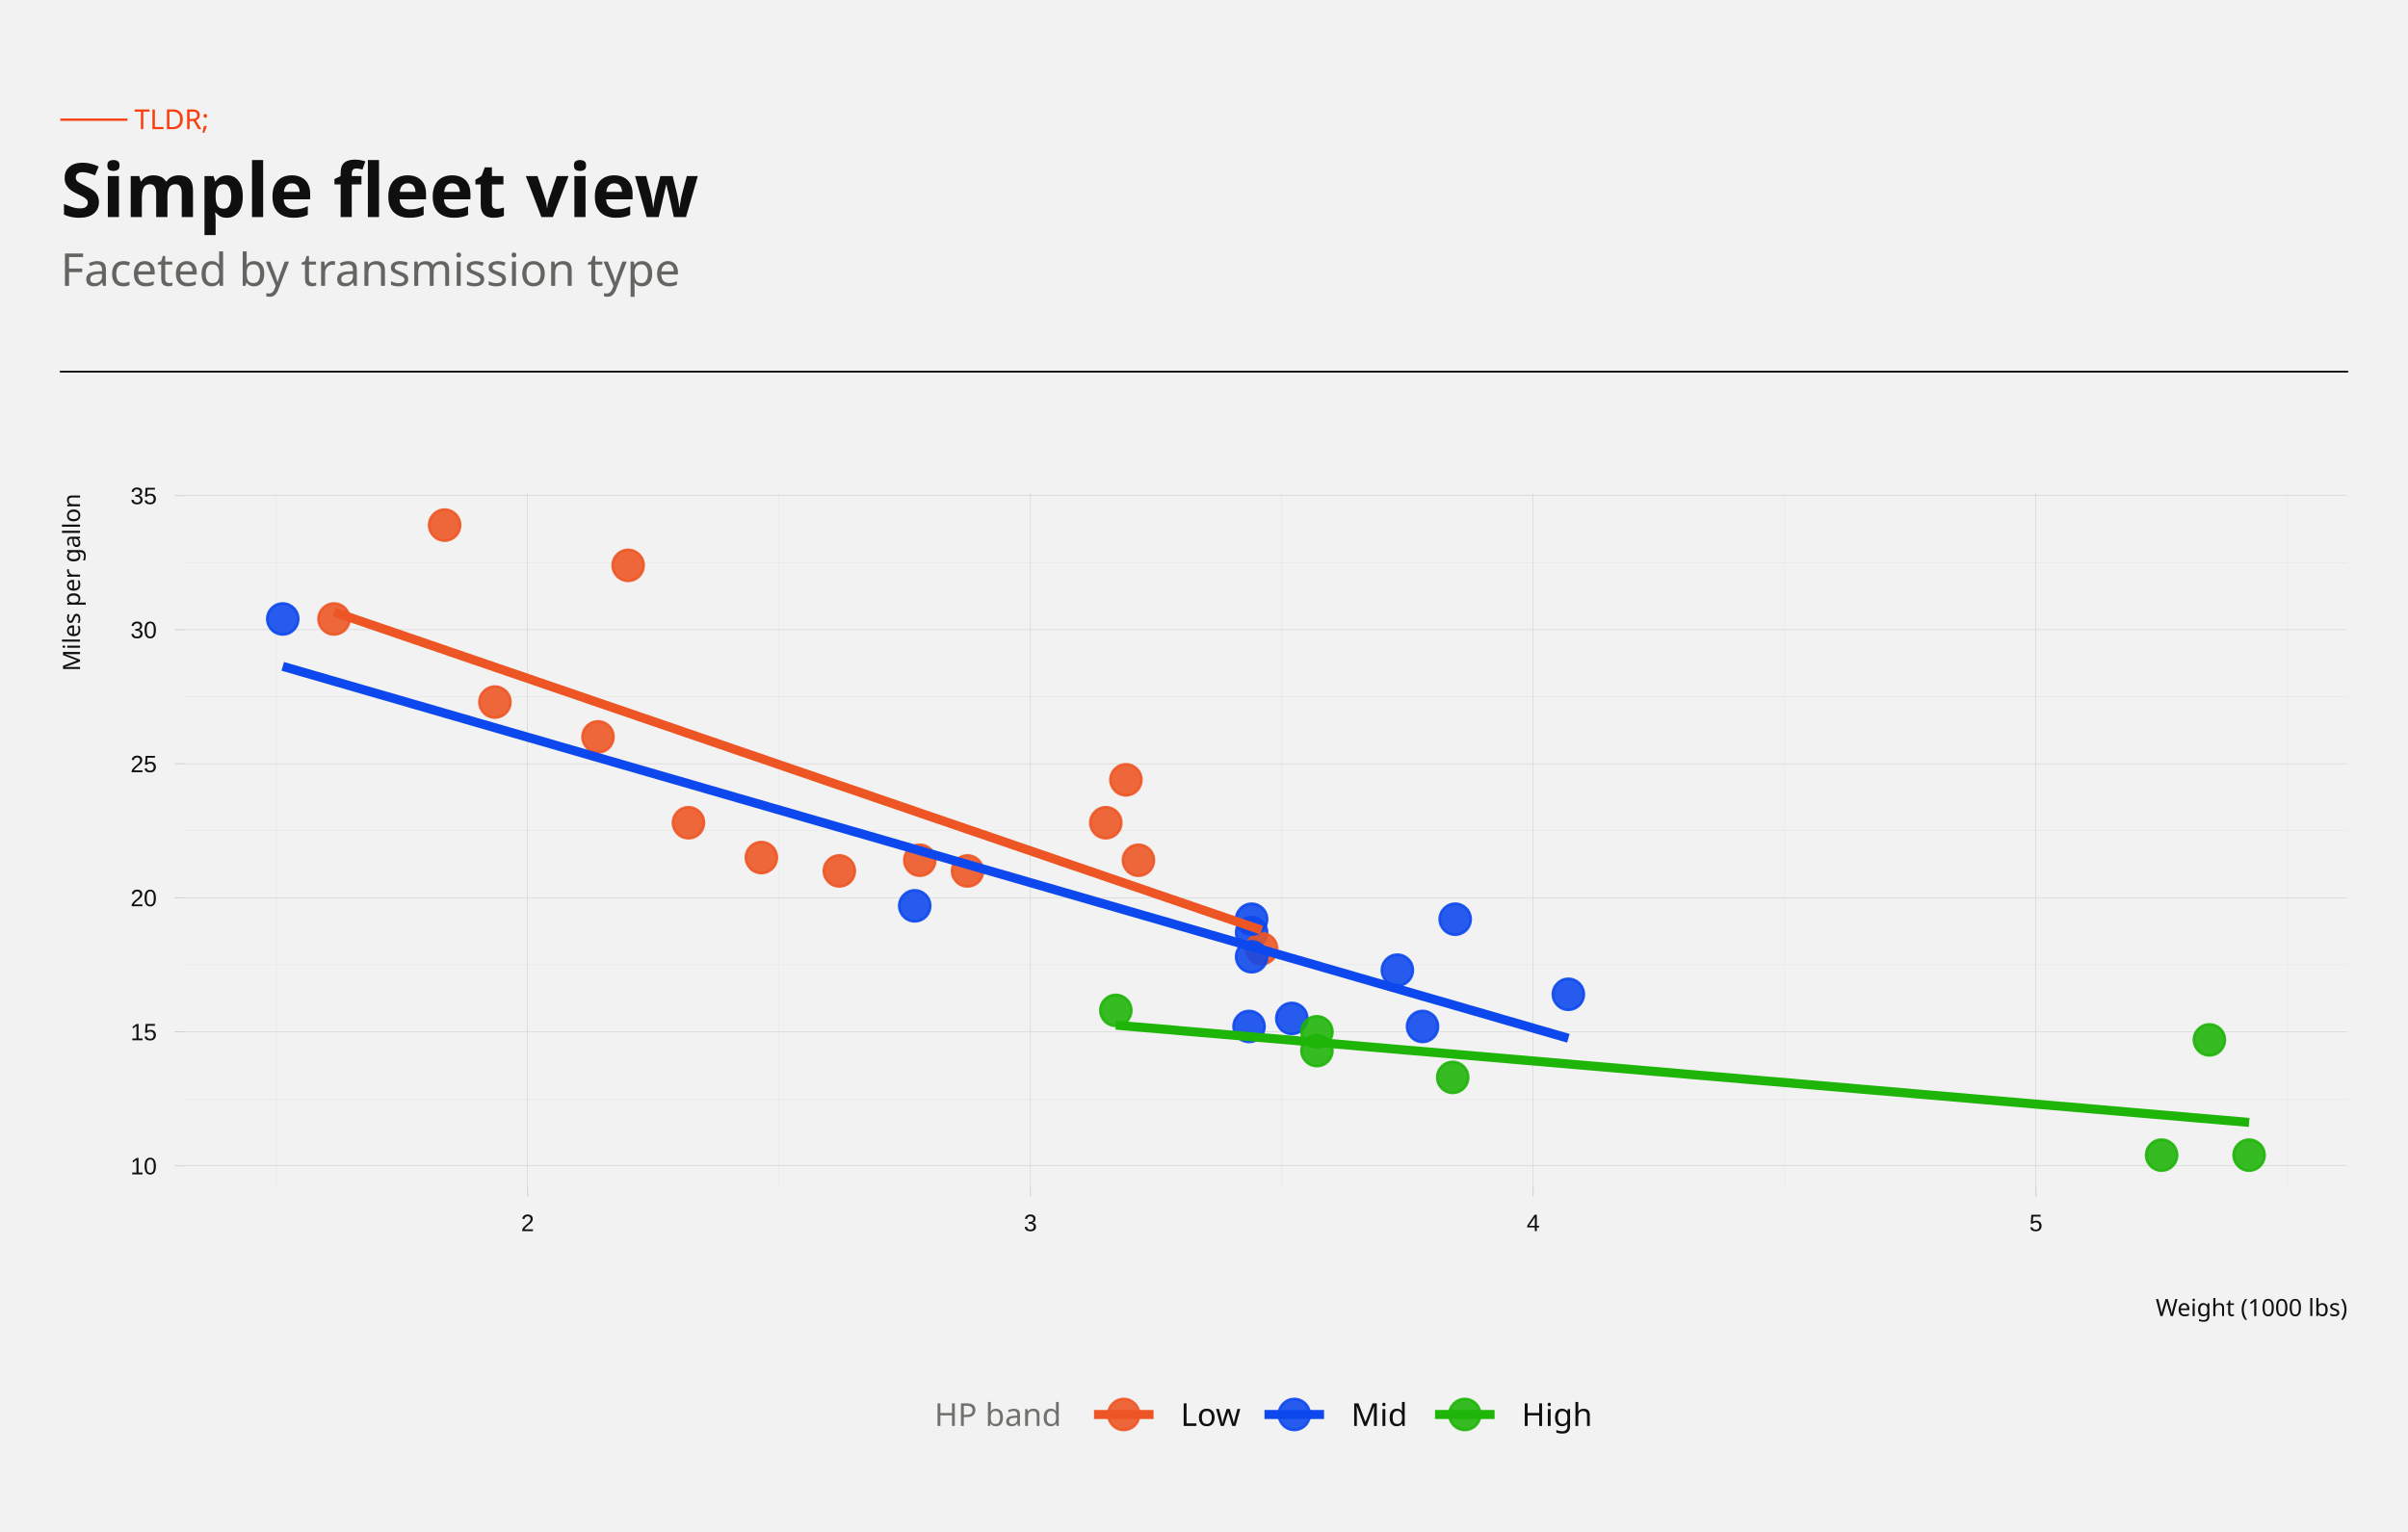
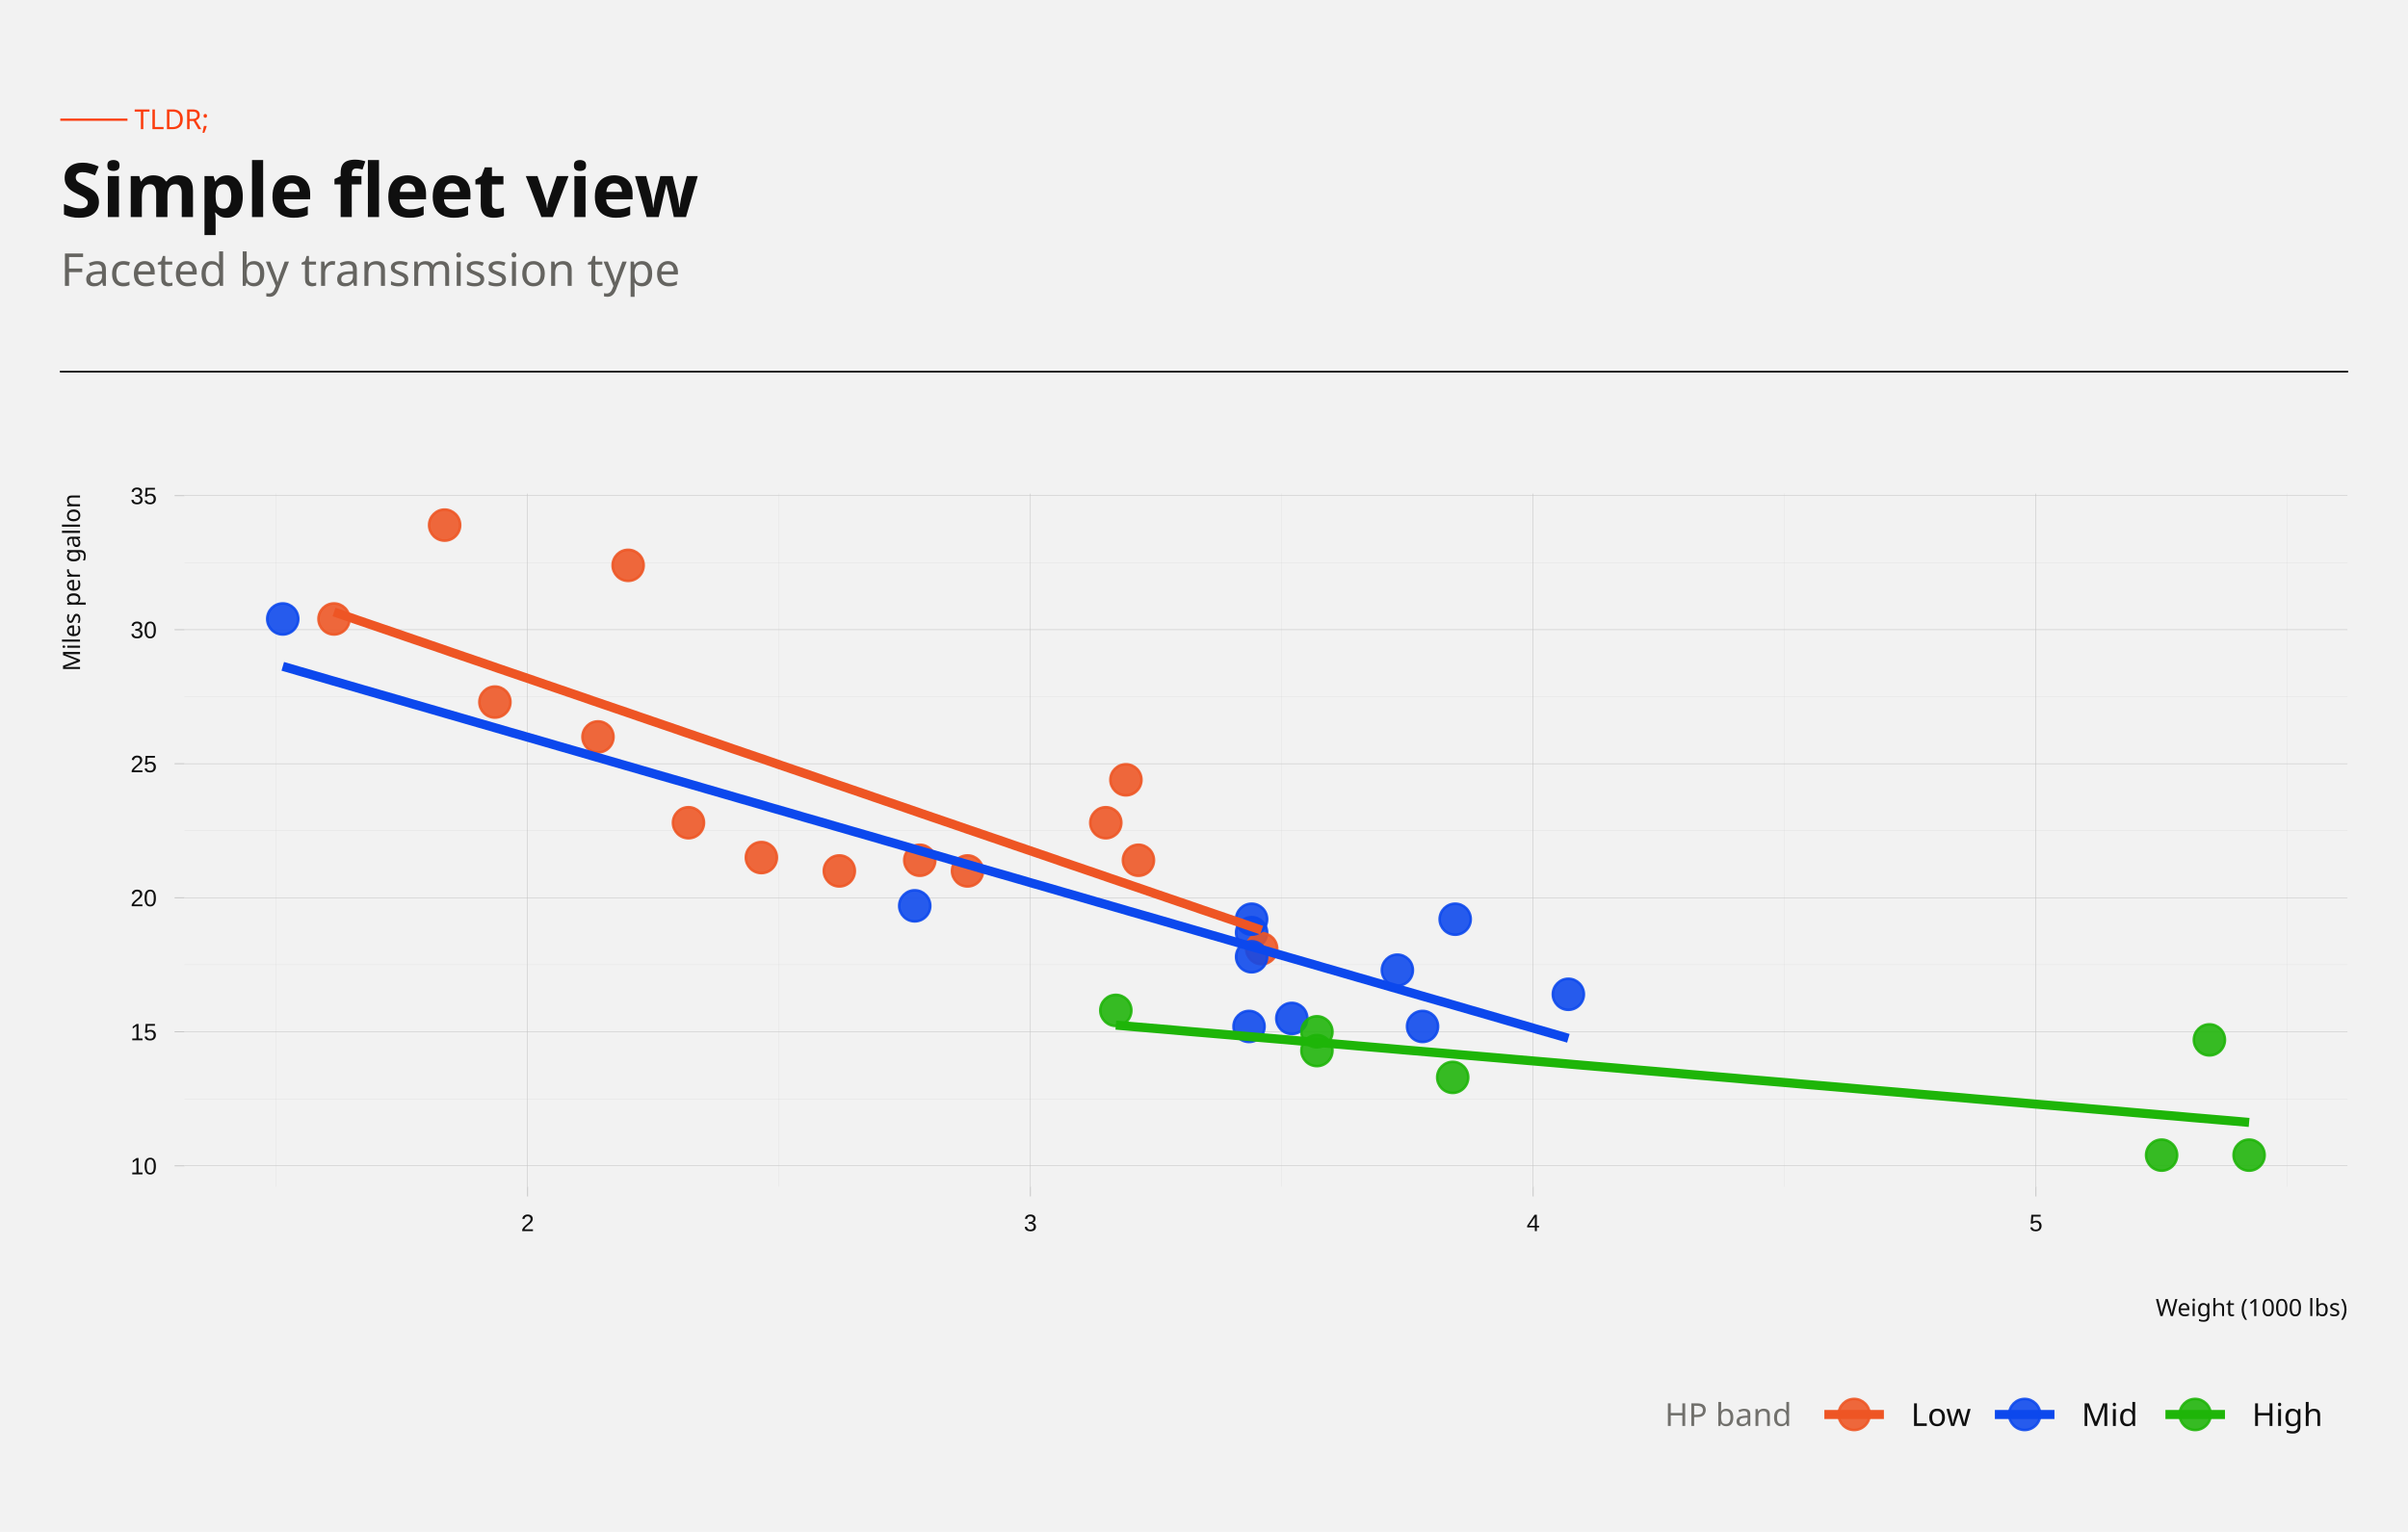
<svg xmlns="http://www.w3.org/2000/svg" width="396.00pt" height="252.00pt" viewBox="0 0 396.00 252.00">
  <g class="svglite">
    <defs>
      <style type="text/css">
    .svglite line, .svglite polyline, .svglite polygon, .svglite path, .svglite rect, .svglite circle {
      fill: none;
      stroke: #000000;
      stroke-linecap: round;
      stroke-linejoin: round;
      stroke-miterlimit: 10.00;
    }
    .svglite text {
      white-space: pre;
    }
    .svglite g.glyphgroup path {
      fill: inherit;
      stroke: none;
    }
  </style>
    </defs>
    <rect width="100%" height="100%" style="stroke: none; fill: none;" />
    <defs>
      <clipPath id="cpMC4wMHwzOTYuMDB8MC4wMHwyNTIuMDA=">
        <rect x="0.00" y="0.00" width="396.00" height="252.00" />
      </clipPath>
    </defs>
    <g clip-path="url(#cpMC4wMHwzOTYuMDB8MC4wMHwyNTIuMDA=)">
      <rect x="0.00" y="0.00" width="396.00" height="252.00" style="stroke-width: 0.63; stroke: none; fill: #F2F2F2;" />
    </g>
    <defs>
      <clipPath id="cpMzAuMzN8Mzg2LjA0fDgxLjIwfDE5NS4yMA==">
        <rect x="30.33" y="81.20" width="355.71" height="114.00" />
      </clipPath>
    </defs>
    <g clip-path="url(#cpMzAuMzN8Mzg2LjA0fDgxLjIwfDE5NS4yMA==)">
      <rect x="30.33" y="81.20" width="355.71" height="114.00" style="stroke-width: 0.63; stroke: none; fill: #F2F2F2;" />
      <polyline points="30.33,180.76 386.04,180.76 " style="stroke-width: 0.043; stroke: #D6D6D6; stroke-linecap: butt;" />
      <polyline points="30.33,158.71 386.04,158.71 " style="stroke-width: 0.043; stroke: #D6D6D6; stroke-linecap: butt;" />
      <polyline points="30.33,136.66 386.04,136.66 " style="stroke-width: 0.043; stroke: #D6D6D6; stroke-linecap: butt;" />
      <polyline points="30.33,114.61 386.04,114.61 " style="stroke-width: 0.043; stroke: #D6D6D6; stroke-linecap: butt;" />
      <polyline points="30.33,92.56 386.04,92.56 " style="stroke-width: 0.043; stroke: #D6D6D6; stroke-linecap: butt;" />
      <polyline points="45.42,195.20 45.42,81.20 " style="stroke-width: 0.043; stroke: #D6D6D6; stroke-linecap: butt;" />
      <polyline points="128.10,195.20 128.10,81.20 " style="stroke-width: 0.043; stroke: #D6D6D6; stroke-linecap: butt;" />
      <polyline points="210.79,195.20 210.79,81.20 " style="stroke-width: 0.043; stroke: #D6D6D6; stroke-linecap: butt;" />
      <polyline points="293.47,195.20 293.47,81.20 " style="stroke-width: 0.043; stroke: #D6D6D6; stroke-linecap: butt;" />
      <polyline points="376.15,195.20 376.15,81.20 " style="stroke-width: 0.043; stroke: #D6D6D6; stroke-linecap: butt;" />
-       <polyline points="30.33,191.78 386.04,191.78 " style="stroke-width: 0.085; stroke: #CDCDCD; stroke-linecap: butt;" />
-       <polyline points="30.33,169.73 386.04,169.73 " style="stroke-width: 0.085; stroke: #CDCDCD; stroke-linecap: butt;" />
-       <polyline points="30.33,147.68 386.04,147.68 " style="stroke-width: 0.085; stroke: #CDCDCD; stroke-linecap: butt;" />
-       <polyline points="30.33,125.63 386.04,125.63 " style="stroke-width: 0.085; stroke: #CDCDCD; stroke-linecap: butt;" />
-       <polyline points="30.33,103.58 386.04,103.58 " style="stroke-width: 0.085; stroke: #CDCDCD; stroke-linecap: butt;" />
-       <polyline points="30.33,81.53 386.04,81.53 " style="stroke-width: 0.085; stroke: #CDCDCD; stroke-linecap: butt;" />
-       <polyline points="86.76,195.20 86.76,81.20 " style="stroke-width: 0.085; stroke: #CDCDCD; stroke-linecap: butt;" />
-       <polyline points="169.45,195.20 169.45,81.20 " style="stroke-width: 0.085; stroke: #CDCDCD; stroke-linecap: butt;" />
-       <polyline points="252.13,195.20 252.13,81.20 " style="stroke-width: 0.085; stroke: #CDCDCD; stroke-linecap: butt;" />
-       <polyline points="334.81,195.20 334.81,81.20 " style="stroke-width: 0.085; stroke: #CDCDCD; stroke-linecap: butt;" />
+       <polyline points="30.33,191.78 386.04,191.78 " style="stroke-width: 0.085; stroke: #C4C4C4; stroke-linecap: butt;" />
+       <polyline points="30.33,169.73 386.04,169.73 " style="stroke-width: 0.085; stroke: #C4C4C4; stroke-linecap: butt;" />
+       <polyline points="30.33,147.68 386.04,147.68 " style="stroke-width: 0.085; stroke: #C4C4C4; stroke-linecap: butt;" />
+       <polyline points="30.33,125.63 386.04,125.63 " style="stroke-width: 0.085; stroke: #C4C4C4; stroke-linecap: butt;" />
+       <polyline points="30.33,103.58 386.04,103.58 " style="stroke-width: 0.085; stroke: #C4C4C4; stroke-linecap: butt;" />
+       <polyline points="30.33,81.53 386.04,81.53 " style="stroke-width: 0.085; stroke: #C4C4C4; stroke-linecap: butt;" />
+       <polyline points="86.76,195.20 86.76,81.20 " style="stroke-width: 0.085; stroke: #C4C4C4; stroke-linecap: butt;" />
+       <polyline points="169.45,195.20 169.45,81.20 " style="stroke-width: 0.085; stroke: #C4C4C4; stroke-linecap: butt;" />
+       <polyline points="252.13,195.20 252.13,81.20 " style="stroke-width: 0.085; stroke: #C4C4C4; stroke-linecap: butt;" />
+       <polyline points="334.81,195.20 334.81,81.20 " style="stroke-width: 0.085; stroke: #C4C4C4; stroke-linecap: butt;" />
      <circle cx="138.03" cy="143.27" r="2.56" style="stroke-width: 0.42; stroke: #EE5524; stroke-opacity: 0.88; fill: #EE5524; fill-opacity: 0.88;" />
      <circle cx="159.11" cy="143.27" r="2.56" style="stroke-width: 0.42; stroke: #EE5524; stroke-opacity: 0.88; fill: #EE5524; fill-opacity: 0.88;" />
      <circle cx="113.22" cy="135.34" r="2.56" style="stroke-width: 0.42; stroke: #EE5524; stroke-opacity: 0.88; fill: #EE5524; fill-opacity: 0.88;" />
      <circle cx="187.22" cy="141.51" r="2.56" style="stroke-width: 0.42; stroke: #EE5524; stroke-opacity: 0.88; fill: #EE5524; fill-opacity: 0.88;" />
      <circle cx="205.83" cy="153.42" r="2.56" style="stroke-width: 0.42; stroke: #0C48ED; stroke-opacity: 0.88; fill: #0C48ED; fill-opacity: 0.88;" />
      <circle cx="207.48" cy="156.06" r="2.56" style="stroke-width: 0.42; stroke: #EE5524; stroke-opacity: 0.88; fill: #EE5524; fill-opacity: 0.88;" />
      <circle cx="216.57" cy="172.82" r="2.56" style="stroke-width: 0.42; stroke: #1EB508; stroke-opacity: 0.88; fill: #1EB508; fill-opacity: 0.88;" />
      <circle cx="185.16" cy="128.28" r="2.56" style="stroke-width: 0.42; stroke: #EE5524; stroke-opacity: 0.88; fill: #EE5524; fill-opacity: 0.88;" />
      <circle cx="181.85" cy="135.34" r="2.56" style="stroke-width: 0.42; stroke: #EE5524; stroke-opacity: 0.88; fill: #EE5524; fill-opacity: 0.88;" />
      <circle cx="205.83" cy="151.21" r="2.56" style="stroke-width: 0.42; stroke: #0C48ED; stroke-opacity: 0.88; fill: #0C48ED; fill-opacity: 0.88;" />
      <circle cx="205.83" cy="157.39" r="2.56" style="stroke-width: 0.42; stroke: #0C48ED; stroke-opacity: 0.88; fill: #0C48ED; fill-opacity: 0.88;" />
      <circle cx="257.92" cy="163.56" r="2.56" style="stroke-width: 0.42; stroke: #0C48ED; stroke-opacity: 0.88; fill: #0C48ED; fill-opacity: 0.88;" />
      <circle cx="229.80" cy="159.59" r="2.56" style="stroke-width: 0.42; stroke: #0C48ED; stroke-opacity: 0.88; fill: #0C48ED; fill-opacity: 0.88;" />
      <circle cx="233.94" cy="168.85" r="2.56" style="stroke-width: 0.42; stroke: #0C48ED; stroke-opacity: 0.88; fill: #0C48ED; fill-opacity: 0.88;" />
      <circle cx="355.48" cy="190.02" r="2.56" style="stroke-width: 0.42; stroke: #1EB508; stroke-opacity: 0.88; fill: #1EB508; fill-opacity: 0.88;" />
      <circle cx="369.87" cy="190.02" r="2.56" style="stroke-width: 0.42; stroke: #1EB508; stroke-opacity: 0.88; fill: #1EB508; fill-opacity: 0.88;" />
      <circle cx="363.34" cy="171.06" r="2.56" style="stroke-width: 0.42; stroke: #1EB508; stroke-opacity: 0.88; fill: #1EB508; fill-opacity: 0.88;" />
      <circle cx="103.30" cy="93.00" r="2.56" style="stroke-width: 0.42; stroke: #EE5524; stroke-opacity: 0.88; fill: #EE5524; fill-opacity: 0.88;" />
      <circle cx="54.93" cy="101.82" r="2.56" style="stroke-width: 0.42; stroke: #EE5524; stroke-opacity: 0.88; fill: #EE5524; fill-opacity: 0.88;" />
      <circle cx="73.12" cy="86.38" r="2.56" style="stroke-width: 0.42; stroke: #EE5524; stroke-opacity: 0.88; fill: #EE5524; fill-opacity: 0.88;" />
      <circle cx="125.21" cy="141.07" r="2.56" style="stroke-width: 0.42; stroke: #EE5524; stroke-opacity: 0.88; fill: #EE5524; fill-opacity: 0.88;" />
      <circle cx="212.44" cy="167.53" r="2.56" style="stroke-width: 0.42; stroke: #0C48ED; stroke-opacity: 0.88; fill: #0C48ED; fill-opacity: 0.88;" />
      <circle cx="205.41" cy="168.85" r="2.56" style="stroke-width: 0.42; stroke: #0C48ED; stroke-opacity: 0.88; fill: #0C48ED; fill-opacity: 0.88;" />
      <circle cx="238.90" cy="177.23" r="2.56" style="stroke-width: 0.42; stroke: #1EB508; stroke-opacity: 0.88; fill: #1EB508; fill-opacity: 0.88;" />
      <circle cx="239.31" cy="151.21" r="2.56" style="stroke-width: 0.42; stroke: #0C48ED; stroke-opacity: 0.88; fill: #0C48ED; fill-opacity: 0.88;" />
      <circle cx="81.39" cy="115.49" r="2.56" style="stroke-width: 0.42; stroke: #EE5524; stroke-opacity: 0.88; fill: #EE5524; fill-opacity: 0.88;" />
      <circle cx="98.34" cy="121.22" r="2.56" style="stroke-width: 0.42; stroke: #EE5524; stroke-opacity: 0.88; fill: #EE5524; fill-opacity: 0.88;" />
      <circle cx="46.50" cy="101.82" r="2.56" style="stroke-width: 0.42; stroke: #0C48ED; stroke-opacity: 0.88; fill: #0C48ED; fill-opacity: 0.88;" />
      <circle cx="183.50" cy="166.21" r="2.56" style="stroke-width: 0.42; stroke: #1EB508; stroke-opacity: 0.88; fill: #1EB508; fill-opacity: 0.88;" />
      <circle cx="150.43" cy="149.01" r="2.56" style="stroke-width: 0.42; stroke: #0C48ED; stroke-opacity: 0.88; fill: #0C48ED; fill-opacity: 0.88;" />
      <circle cx="216.57" cy="169.73" r="2.56" style="stroke-width: 0.42; stroke: #1EB508; stroke-opacity: 0.88; fill: #1EB508; fill-opacity: 0.88;" />
      <circle cx="151.26" cy="141.51" r="2.56" style="stroke-width: 0.42; stroke: #EE5524; stroke-opacity: 0.88; fill: #EE5524; fill-opacity: 0.88;" />
      <polyline points="54.93,100.67 56.86,101.33 58.79,102.00 60.72,102.66 62.65,103.32 64.59,103.98 66.52,104.65 68.45,105.31 70.38,105.97 72.31,106.63 74.24,107.30 76.17,107.96 78.10,108.62 80.03,109.28 81.96,109.95 83.90,110.61 85.83,111.27 87.76,111.93 89.69,112.60 91.62,113.26 93.55,113.92 95.48,114.58 97.41,115.25 99.34,115.91 101.27,116.57 103.21,117.23 105.14,117.90 107.07,118.56 109.00,119.22 110.93,119.88 112.86,120.55 114.79,121.21 116.72,121.87 118.65,122.53 120.58,123.20 122.52,123.86 124.45,124.52 126.38,125.18 128.31,125.85 130.24,126.51 132.17,127.17 134.10,127.83 136.03,128.50 137.96,129.16 139.89,129.82 141.83,130.48 143.76,131.15 145.69,131.81 147.62,132.47 149.55,133.13 151.48,133.80 153.41,134.46 155.34,135.12 157.27,135.78 159.20,136.45 161.14,137.11 163.07,137.77 165.00,138.43 166.93,139.10 168.86,139.76 170.79,140.42 172.72,141.08 174.65,141.75 176.58,142.41 178.51,143.07 180.45,143.73 182.38,144.40 184.31,145.06 186.24,145.72 188.17,146.38 190.10,147.05 192.03,147.71 193.96,148.37 195.89,149.03 197.82,149.70 199.76,150.36 201.69,151.02 203.62,151.68 205.55,152.35 207.48,153.01 " style="stroke-width: 1.49; stroke: #EE5524; stroke-linecap: butt;" />
      <polyline points="46.50,109.61 49.17,110.39 51.85,111.16 54.53,111.94 57.20,112.71 59.88,113.49 62.55,114.26 65.23,115.03 67.91,115.81 70.58,116.58 73.26,117.36 75.93,118.13 78.61,118.91 81.29,119.68 83.96,120.46 86.64,121.23 89.32,122.00 91.99,122.78 94.67,123.55 97.34,124.33 100.02,125.10 102.70,125.88 105.37,126.65 108.05,127.43 110.73,128.20 113.40,128.97 116.08,129.75 118.75,130.52 121.43,131.30 124.11,132.07 126.78,132.85 129.46,133.62 132.13,134.40 134.81,135.17 137.49,135.95 140.16,136.72 142.84,137.49 145.52,138.27 148.19,139.04 150.87,139.82 153.54,140.59 156.22,141.37 158.90,142.14 161.57,142.92 164.25,143.69 166.93,144.46 169.60,145.24 172.28,146.01 174.95,146.79 177.63,147.56 180.31,148.34 182.98,149.11 185.66,149.89 188.34,150.66 191.01,151.43 193.69,152.21 196.36,152.98 199.04,153.76 201.72,154.53 204.39,155.31 207.07,156.08 209.74,156.86 212.42,157.63 215.10,158.40 217.77,159.18 220.45,159.95 223.13,160.73 225.80,161.50 228.48,162.28 231.15,163.05 233.83,163.83 236.51,164.60 239.18,165.37 241.86,166.15 244.54,166.92 247.21,167.70 249.89,168.47 252.56,169.25 255.24,170.02 257.92,170.80 " style="stroke-width: 1.49; stroke: #0C48ED; stroke-linecap: butt;" />
      <polyline points="183.50,168.63 185.86,168.84 188.22,169.04 190.58,169.24 192.94,169.44 195.30,169.65 197.66,169.85 200.02,170.05 202.37,170.25 204.73,170.46 207.09,170.66 209.45,170.86 211.81,171.06 214.17,171.27 216.53,171.47 218.89,171.67 221.25,171.87 223.61,172.08 225.97,172.28 228.32,172.48 230.68,172.69 233.04,172.89 235.40,173.09 237.76,173.29 240.12,173.50 242.48,173.70 244.84,173.90 247.20,174.10 249.56,174.31 251.91,174.51 254.27,174.71 256.63,174.91 258.99,175.12 261.35,175.32 263.71,175.52 266.07,175.72 268.43,175.93 270.79,176.13 273.15,176.33 275.51,176.53 277.86,176.74 280.22,176.94 282.58,177.14 284.94,177.34 287.30,177.55 289.66,177.75 292.02,177.95 294.38,178.15 296.74,178.36 299.10,178.56 301.46,178.76 303.81,178.96 306.17,179.17 308.53,179.37 310.89,179.57 313.25,179.77 315.61,179.98 317.97,180.18 320.33,180.38 322.69,180.58 325.05,180.79 327.41,180.99 329.76,181.19 332.12,181.39 334.48,181.60 336.84,181.80 339.20,182.00 341.56,182.20 343.92,182.41 346.28,182.61 348.64,182.81 351.00,183.02 353.36,183.22 355.71,183.42 358.07,183.62 360.43,183.83 362.79,184.03 365.15,184.23 367.51,184.43 369.87,184.64 " style="stroke-width: 1.49; stroke: #1EB508; stroke-linecap: butt;" />
    </g>
    <g clip-path="url(#cpMC4wMHwzOTYuMDB8MC4wMHwyNTIuMDA=)">
      <text x="25.79" y="193.18" text-anchor="end" style="font-size: 3.90px;fill: #0F0F0F; font-family: &quot;Arial&quot;;" textLength="4.31px" lengthAdjust="spacingAndGlyphs">10</text>
      <text x="25.79" y="171.13" text-anchor="end" style="font-size: 3.90px;fill: #0F0F0F; font-family: &quot;Arial&quot;;" textLength="4.31px" lengthAdjust="spacingAndGlyphs">15</text>
      <text x="25.79" y="149.08" text-anchor="end" style="font-size: 3.90px;fill: #0F0F0F; font-family: &quot;Arial&quot;;" textLength="4.31px" lengthAdjust="spacingAndGlyphs">20</text>
      <text x="25.79" y="127.03" text-anchor="end" style="font-size: 3.90px;fill: #0F0F0F; font-family: &quot;Arial&quot;;" textLength="4.31px" lengthAdjust="spacingAndGlyphs">25</text>
      <text x="25.79" y="104.98" text-anchor="end" style="font-size: 3.90px;fill: #0F0F0F; font-family: &quot;Arial&quot;;" textLength="4.31px" lengthAdjust="spacingAndGlyphs">30</text>
      <text x="25.79" y="82.93" text-anchor="end" style="font-size: 3.90px;fill: #0F0F0F; font-family: &quot;Arial&quot;;" textLength="4.31px" lengthAdjust="spacingAndGlyphs">35</text>
-       <polyline points="28.71,191.78 30.33,191.78 " style="stroke-width: 0.15; stroke: #CDCDCD; stroke-linecap: butt;" />
-       <polyline points="28.71,169.73 30.33,169.73 " style="stroke-width: 0.15; stroke: #CDCDCD; stroke-linecap: butt;" />
-       <polyline points="28.71,147.68 30.33,147.68 " style="stroke-width: 0.15; stroke: #CDCDCD; stroke-linecap: butt;" />
-       <polyline points="28.71,125.63 30.33,125.63 " style="stroke-width: 0.15; stroke: #CDCDCD; stroke-linecap: butt;" />
-       <polyline points="28.71,103.58 30.33,103.58 " style="stroke-width: 0.15; stroke: #CDCDCD; stroke-linecap: butt;" />
-       <polyline points="28.71,81.53 30.33,81.53 " style="stroke-width: 0.15; stroke: #CDCDCD; stroke-linecap: butt;" />
-       <polyline points="86.76,196.82 86.76,195.20 " style="stroke-width: 0.15; stroke: #CDCDCD; stroke-linecap: butt;" />
-       <polyline points="169.45,196.82 169.45,195.20 " style="stroke-width: 0.15; stroke: #CDCDCD; stroke-linecap: butt;" />
-       <polyline points="252.13,196.82 252.13,195.20 " style="stroke-width: 0.15; stroke: #CDCDCD; stroke-linecap: butt;" />
-       <polyline points="334.81,196.82 334.81,195.20 " style="stroke-width: 0.15; stroke: #CDCDCD; stroke-linecap: butt;" />
+       <polyline points="28.71,191.78 30.33,191.78 " style="stroke-width: 0.15; stroke: #C4C4C4; stroke-linecap: butt;" />
+       <polyline points="28.71,169.73 30.33,169.73 " style="stroke-width: 0.15; stroke: #C4C4C4; stroke-linecap: butt;" />
+       <polyline points="28.71,147.68 30.33,147.68 " style="stroke-width: 0.15; stroke: #C4C4C4; stroke-linecap: butt;" />
+       <polyline points="28.71,125.63 30.33,125.63 " style="stroke-width: 0.15; stroke: #C4C4C4; stroke-linecap: butt;" />
+       <polyline points="28.71,103.58 30.33,103.58 " style="stroke-width: 0.15; stroke: #C4C4C4; stroke-linecap: butt;" />
+       <polyline points="28.71,81.53 30.33,81.53 " style="stroke-width: 0.15; stroke: #C4C4C4; stroke-linecap: butt;" />
+       <polyline points="86.76,196.82 86.76,195.20 " style="stroke-width: 0.15; stroke: #C4C4C4; stroke-linecap: butt;" />
+       <polyline points="169.45,196.82 169.45,195.20 " style="stroke-width: 0.15; stroke: #C4C4C4; stroke-linecap: butt;" />
+       <polyline points="252.13,196.82 252.13,195.20 " style="stroke-width: 0.15; stroke: #C4C4C4; stroke-linecap: butt;" />
+       <polyline points="334.81,196.82 334.81,195.20 " style="stroke-width: 0.15; stroke: #C4C4C4; stroke-linecap: butt;" />
      <text x="86.76" y="202.52" text-anchor="middle" style="font-size: 3.90px;fill: #0F0F0F; font-family: &quot;Arial&quot;;" textLength="2.16px" lengthAdjust="spacingAndGlyphs">2</text>
      <text x="169.45" y="202.52" text-anchor="middle" style="font-size: 3.90px;fill: #0F0F0F; font-family: &quot;Arial&quot;;" textLength="2.16px" lengthAdjust="spacingAndGlyphs">3</text>
      <text x="252.13" y="202.52" text-anchor="middle" style="font-size: 3.90px;fill: #0F0F0F; font-family: &quot;Arial&quot;;" textLength="2.16px" lengthAdjust="spacingAndGlyphs">4</text>
      <text x="334.81" y="202.52" text-anchor="middle" style="font-size: 3.90px;fill: #0F0F0F; font-family: &quot;Arial&quot;;" textLength="2.16px" lengthAdjust="spacingAndGlyphs">5</text>
      <text x="386.04" y="216.49" text-anchor="end" style="font-size: 3.90px; font-weight: 100;fill: #0F0F0F; font-family: &quot;JetBrains Mono&quot;;" textLength="39.58px" lengthAdjust="spacingAndGlyphs">Weight (1000 lbs)</text>
      <text transform="translate(13.16,81.20) rotate(-90)" text-anchor="end" style="font-size: 3.90px; font-weight: 100;fill: #0F0F0F; font-family: &quot;JetBrains Mono&quot;;" textLength="37.25px" lengthAdjust="spacingAndGlyphs">Miles per gallon</text>
-       <rect x="150.44" y="223.32" width="115.48" height="18.72" style="stroke-width: 0.75; stroke: none;" />
-       <rect x="150.44" y="223.32" width="115.48" height="18.72" style="stroke-width: 0.63; stroke: none; fill: #F2F2F2;" />
-       <text x="153.68" y="234.57" style="font-size: 5.20px;fill: #71706C; font-family: &quot;JetBrains Mono&quot;;" textLength="21.77px" lengthAdjust="spacingAndGlyphs">HP band</text>
-       <rect x="178.68" y="226.56" width="12.24" height="12.24" style="stroke-width: 0.63; stroke: none; fill: #F2F2F2;" />
-       <circle cx="184.80" cy="232.68" r="2.56" style="stroke-width: 0.42; stroke: #EE5524; stroke-opacity: 0.88; fill: #EE5524; fill-opacity: 0.88;" />
-       <line x1="179.91" y1="232.68" x2="189.70" y2="232.68" style="stroke-width: 1.49; stroke: #EE5524; stroke-linecap: butt;" />
-       <rect x="206.73" y="226.56" width="12.24" height="12.24" style="stroke-width: 0.63; stroke: none; fill: #F2F2F2;" />
-       <circle cx="212.85" cy="232.68" r="2.56" style="stroke-width: 0.42; stroke: #0C48ED; stroke-opacity: 0.88; fill: #0C48ED; fill-opacity: 0.88;" />
-       <line x1="207.95" y1="232.68" x2="217.74" y2="232.68" style="stroke-width: 1.49; stroke: #0C48ED; stroke-linecap: butt;" />
-       <rect x="234.77" y="226.56" width="12.24" height="12.24" style="stroke-width: 0.63; stroke: none; fill: #F2F2F2;" />
-       <circle cx="240.89" cy="232.68" r="2.56" style="stroke-width: 0.42; stroke: #1EB508; stroke-opacity: 0.88; fill: #1EB508; fill-opacity: 0.88;" />
-       <line x1="235.99" y1="232.68" x2="245.79" y2="232.68" style="stroke-width: 1.49; stroke: #1EB508; stroke-linecap: butt;" />
-       <text x="194.16" y="234.57" style="font-size: 5.20px;fill: #0F0F0F; font-family: &quot;JetBrains Mono&quot;;" textLength="9.33px" lengthAdjust="spacingAndGlyphs">Low</text>
-       <text x="222.20" y="234.57" style="font-size: 5.20px;fill: #0F0F0F; font-family: &quot;JetBrains Mono&quot;;" textLength="9.33px" lengthAdjust="spacingAndGlyphs">Mid</text>
-       <text x="250.25" y="234.57" style="font-size: 5.20px;fill: #0F0F0F; font-family: &quot;JetBrains Mono&quot;;" textLength="12.44px" lengthAdjust="spacingAndGlyphs">High</text>
+       <rect x="270.56" y="223.32" width="115.48" height="18.72" style="stroke-width: 0.75; stroke: none;" />
+       <rect x="270.56" y="223.32" width="115.48" height="18.72" style="stroke-width: 0.63; stroke: none; fill: #F2F2F2;" />
+       <text x="273.79" y="234.57" style="font-size: 5.20px;fill: #71706C; font-family: &quot;JetBrains Mono&quot;;" textLength="21.77px" lengthAdjust="spacingAndGlyphs">HP band</text>
+       <rect x="298.80" y="226.56" width="12.24" height="12.24" style="stroke-width: 0.63; stroke: none; fill: #F2F2F2;" />
+       <circle cx="304.92" cy="232.68" r="2.56" style="stroke-width: 0.42; stroke: #EE5524; stroke-opacity: 0.88; fill: #EE5524; fill-opacity: 0.88;" />
+       <line x1="300.02" y1="232.68" x2="309.81" y2="232.68" style="stroke-width: 1.49; stroke: #EE5524; stroke-linecap: butt;" />
+       <rect x="326.84" y="226.56" width="12.24" height="12.24" style="stroke-width: 0.63; stroke: none; fill: #F2F2F2;" />
+       <circle cx="332.96" cy="232.68" r="2.56" style="stroke-width: 0.42; stroke: #0C48ED; stroke-opacity: 0.88; fill: #0C48ED; fill-opacity: 0.88;" />
+       <line x1="328.06" y1="232.68" x2="337.86" y2="232.68" style="stroke-width: 1.49; stroke: #0C48ED; stroke-linecap: butt;" />
+       <rect x="354.88" y="226.56" width="12.24" height="12.24" style="stroke-width: 0.63; stroke: none; fill: #F2F2F2;" />
+       <circle cx="361.00" cy="232.68" r="2.56" style="stroke-width: 0.42; stroke: #1EB508; stroke-opacity: 0.88; fill: #1EB508; fill-opacity: 0.88;" />
+       <line x1="356.11" y1="232.68" x2="365.90" y2="232.68" style="stroke-width: 1.49; stroke: #1EB508; stroke-linecap: butt;" />
+       <text x="314.27" y="234.57" style="font-size: 5.20px;fill: #0F0F0F; font-family: &quot;JetBrains Mono&quot;;" textLength="9.33px" lengthAdjust="spacingAndGlyphs">Low</text>
+       <text x="342.32" y="234.57" style="font-size: 5.20px;fill: #0F0F0F; font-family: &quot;JetBrains Mono&quot;;" textLength="9.33px" lengthAdjust="spacingAndGlyphs">Mid</text>
+       <text x="370.36" y="234.57" style="font-size: 5.20px;fill: #0F0F0F; font-family: &quot;JetBrains Mono&quot;;" textLength="12.44px" lengthAdjust="spacingAndGlyphs">High</text>
      <text x="9.96" y="47.03" style="font-size: 7.47px;fill: #656460; font-family: &quot;Satoshi&quot;;" textLength="94.25px" lengthAdjust="spacingAndGlyphs">Faceted by transmission type</text>
      <polyline points="9.96,61.13 386.04,61.13 " style="stroke-width: 0.30; stroke: #0F0F0F;" />
      <text x="9.96" y="35.70" style="font-size: 12.35px; font-weight: 600;fill: #0F0F0F; font-family: &quot;Archivo&quot;;" textLength="94.80px" lengthAdjust="spacingAndGlyphs">Simple fleet view</text>
      <text x="9.96" y="21.25" style="font-size: 4.55px;fill: #FB3D0E; font-family: &quot;JetBrains Mono&quot;;" textLength="27.34px" lengthAdjust="spacingAndGlyphs">──── TLDR;</text>
    </g>
  </g>
</svg>
